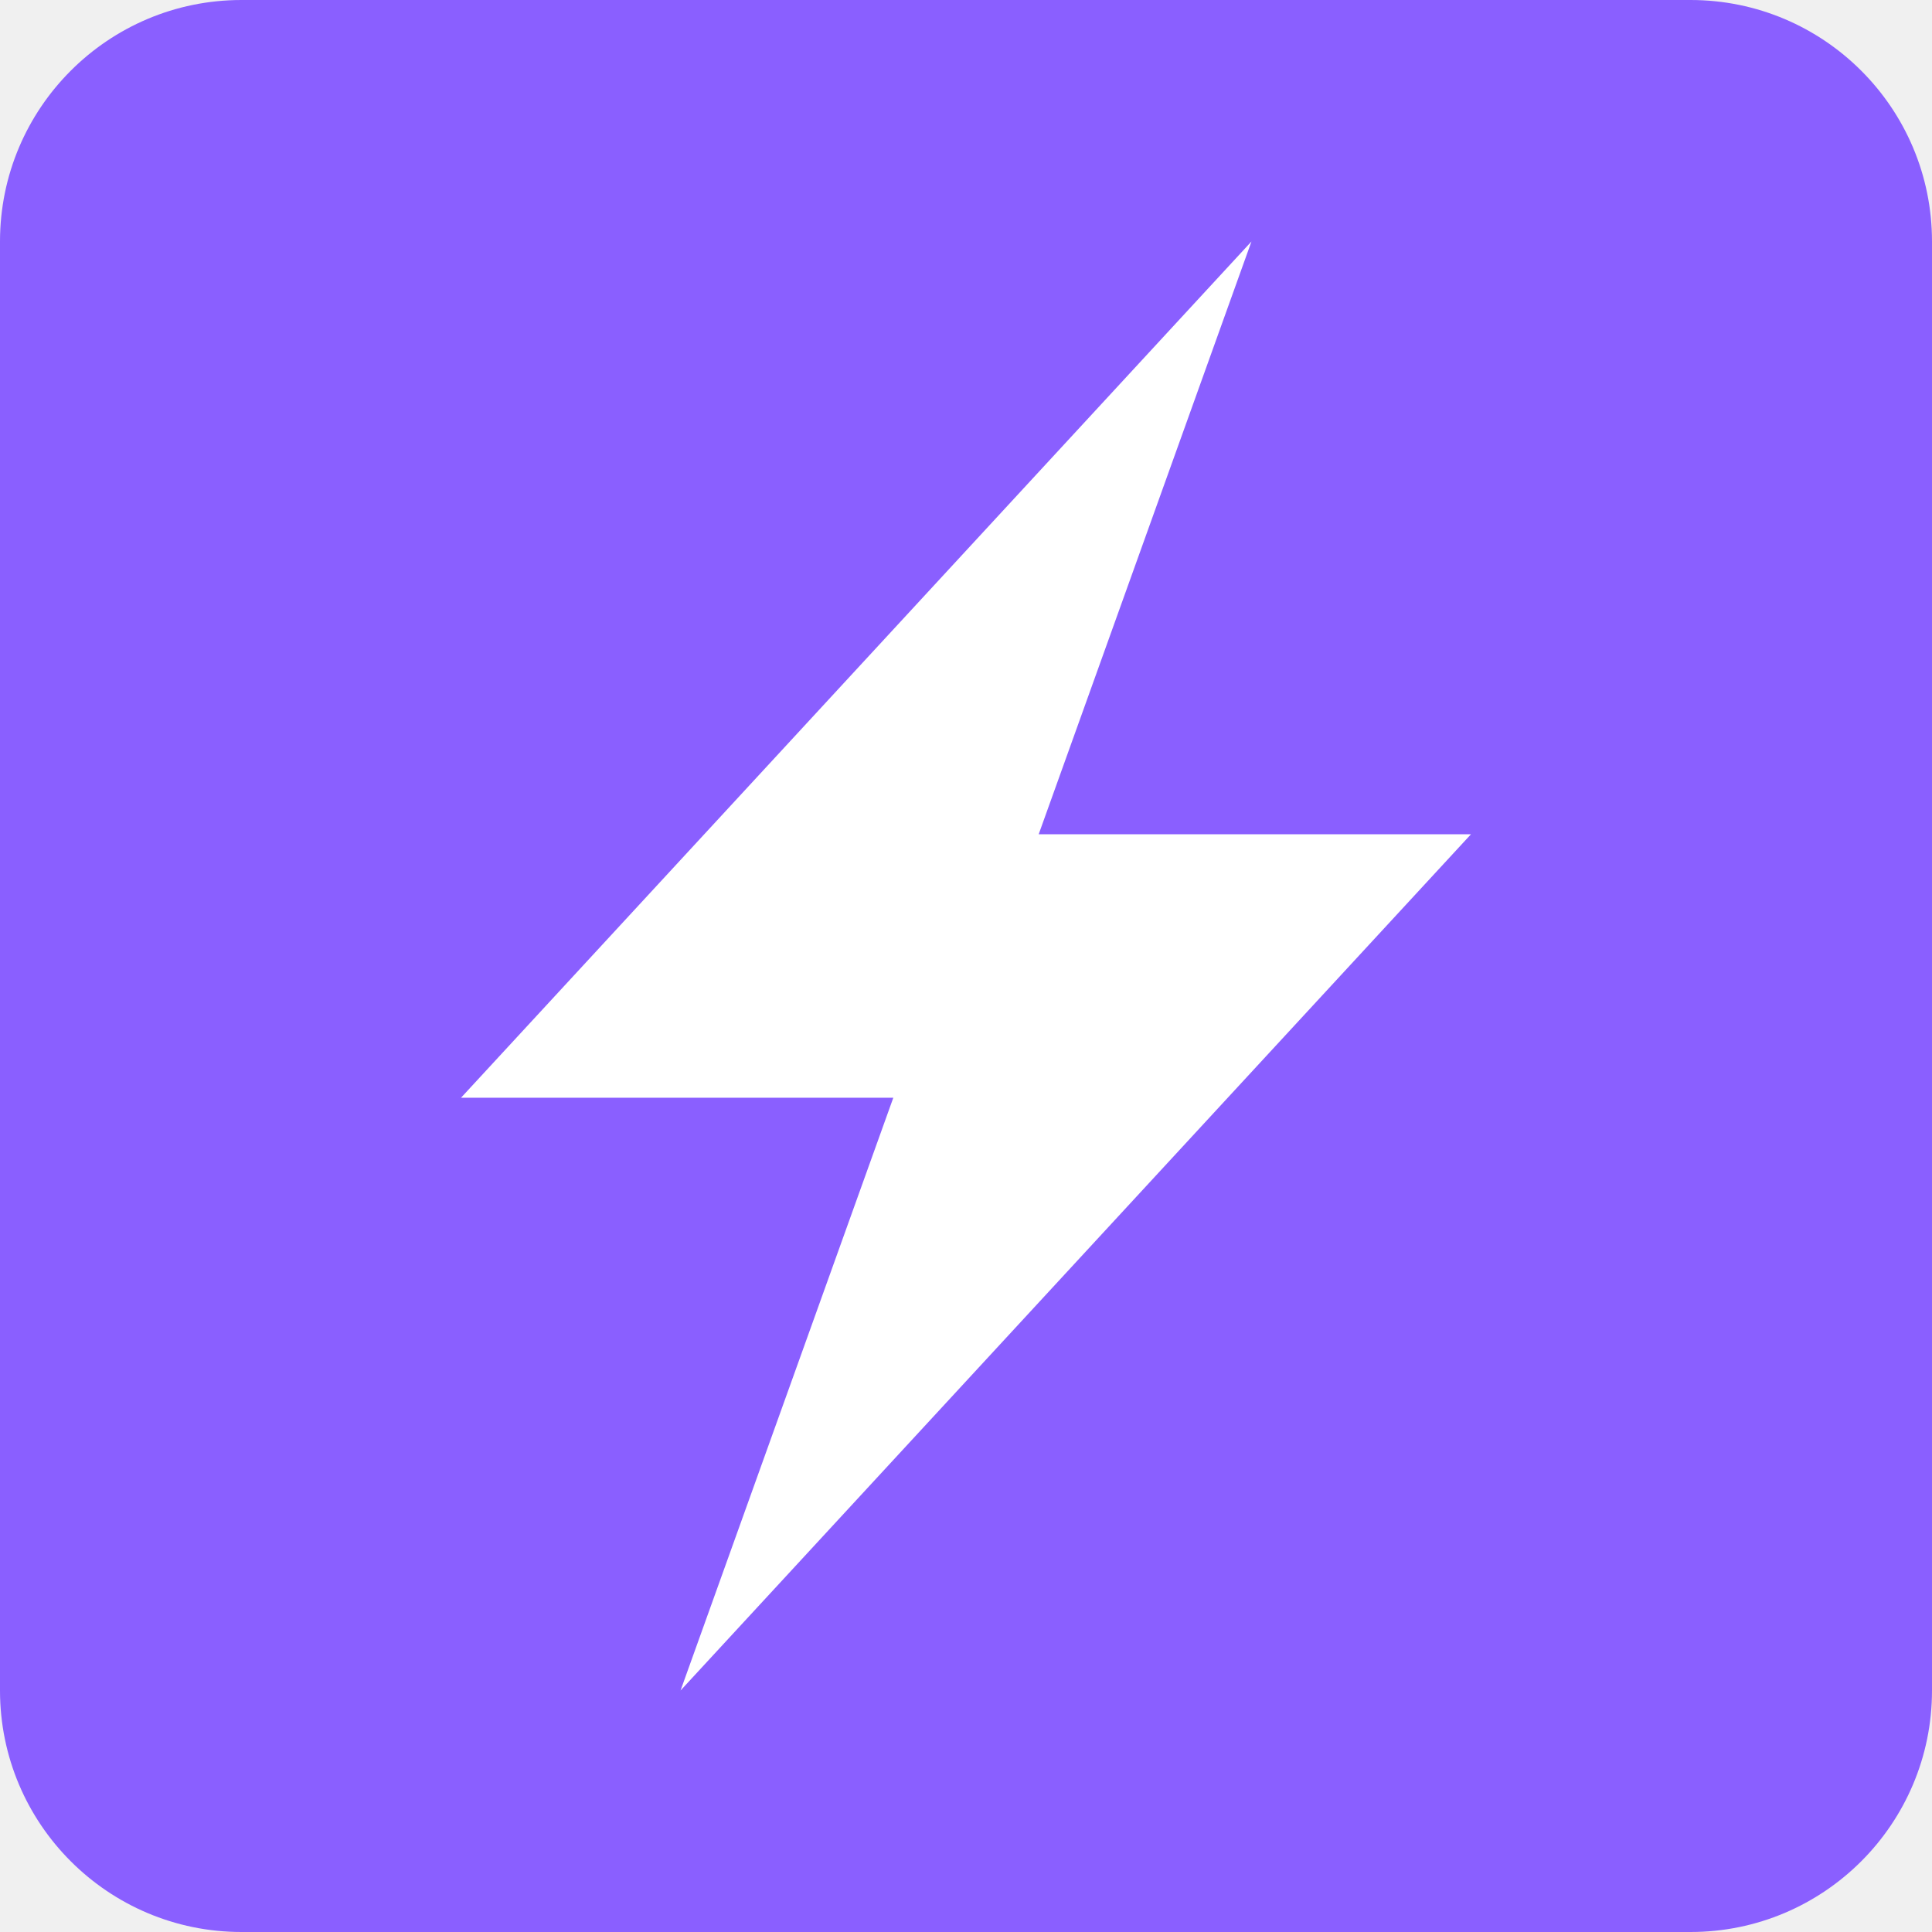
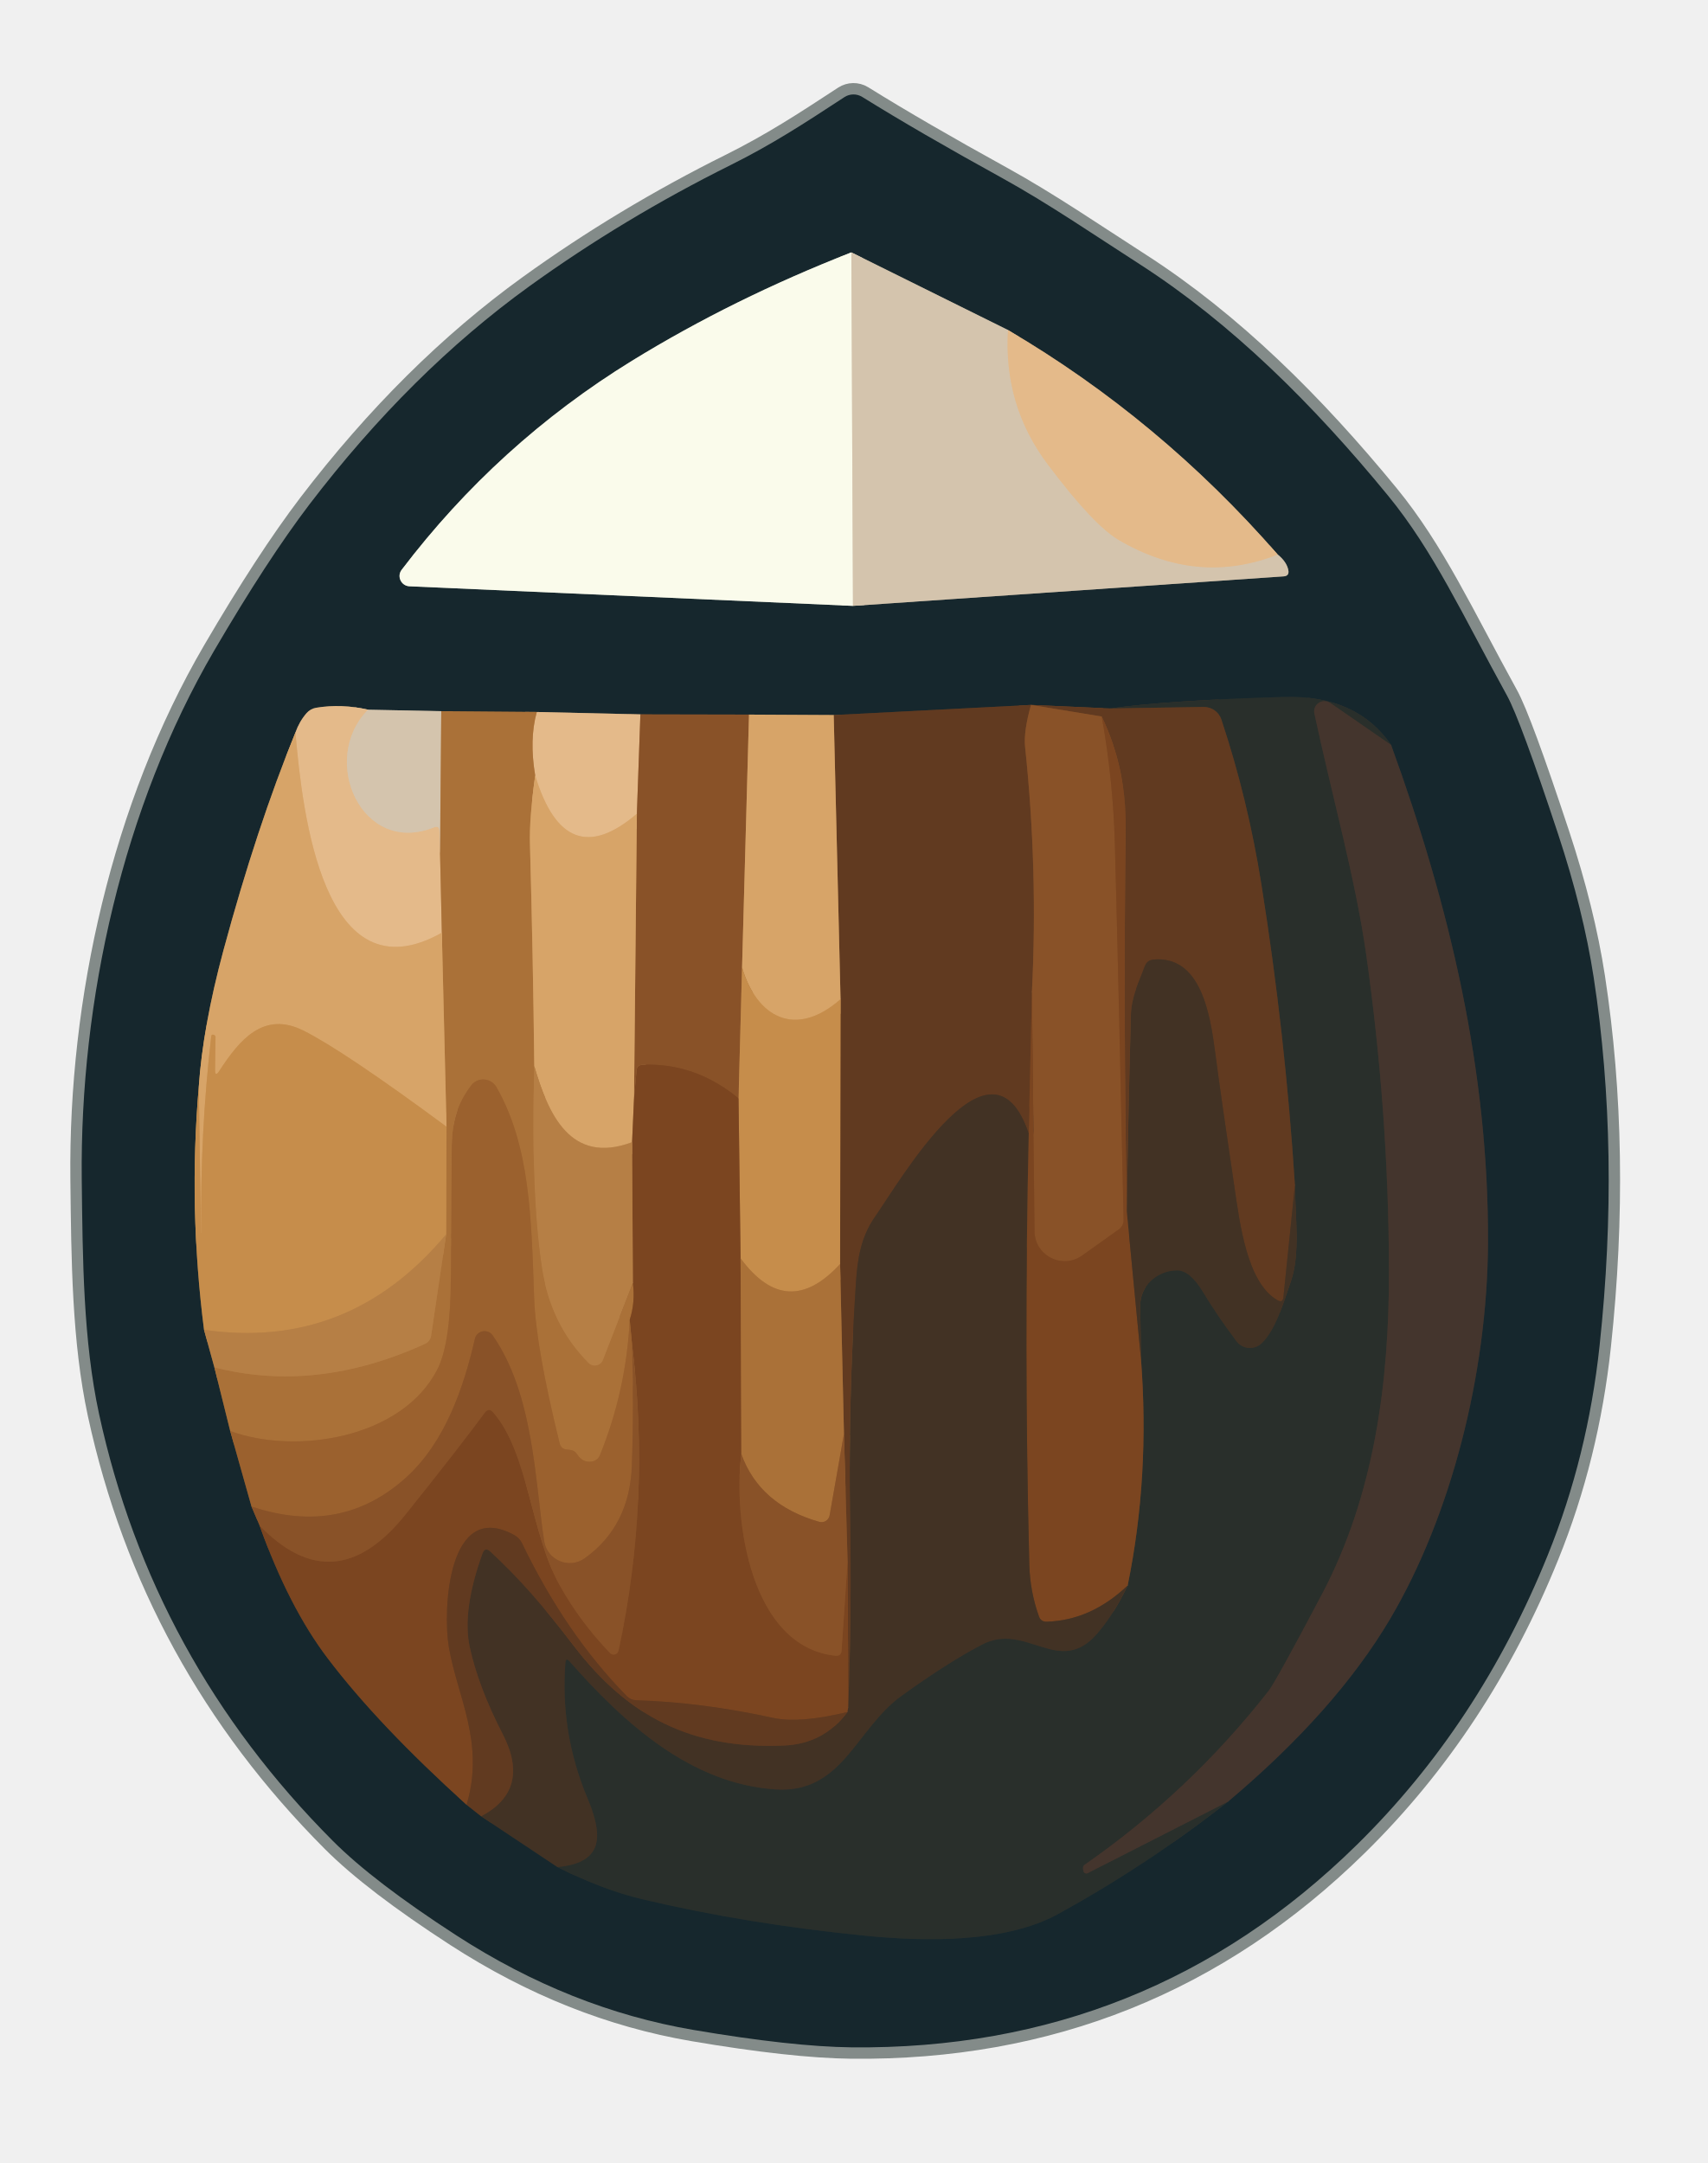
- <svg xmlns="http://www.w3.org/2000/svg" viewBox="0 0 16 16" width="16" height="16">
-   <rect width="16" height="16" rx="2" fill="#8A5FFF" />
-   <path d="M7.398 9.091h-3.58L10.364 2 8.602 6.909h3.58L5.636 14l1.762-4.909Z" fill="#fff" />
+ <svg xmlns="http://www.w3.org/2000/svg" viewBox="0 0 150 190">
+   <g stroke-width="2.00" fill="none" stroke-linecap="butt" transform="matrix(1, 0, 0, 1, -5.209267, -18.30819)">
+     <path stroke="#838b89" vector-effect="non-scaling-stroke" d=" M 141.16 154.91 Q 144.67 146.24 145.71 136.53 Q 147.54 119.48 145.19 104.15 Q 144.29 98.30 142.07 91.58 Q 138.76 81.56 137.58 79.41 C 133.69 72.35 131.13 66.72 127.11 61.82 C 120.57 53.85 113.42 46.73 105.29 41.50 C 101.37 38.98 97.28 36.18 93.22 33.94 Q 85.94 29.93 80.94 26.82 A 1.47 1.46 44.0 0 0 79.38 26.84 C 75.78 29.20 73.03 30.99 69.38 32.81 Q 59.99 37.48 51.70 43.46 Q 41.27 50.99 32.38 62.63 Q 28.67 67.50 24.01 75.48 C 16.01 89.19 12.22 106.18 12.39 121.88 C 12.47 128.98 12.52 136.06 13.91 142.51 Q 18.60 164.13 34.45 180.02 Q 38.03 183.61 45.32 188.33 Q 55.27 194.77 66.12 196.62 Q 74.77 198.09 80.01 198.15 Q 106.01 198.42 124.39 180.36 Q 135.14 169.80 141.16 154.91" />
+     <path stroke="#75766d" vector-effect="non-scaling-stroke" d=" M 80.13 71.53 L 117.94 68.94 Q 118.48 68.91 118.37 68.38 Q 118.22 67.65 117.44 67.02" />
+     <path stroke="#7d715c" vector-effect="non-scaling-stroke" d=" M 117.44 67.02 Q 107.07 55.13 93.75 47.30" />
+     <path stroke="#75766d" vector-effect="non-scaling-stroke" d=" M 93.75 47.30 L 79.99 40.48" />
+     <path stroke="#88918c" vector-effect="non-scaling-stroke" d=" M 79.99 40.48 Q 69.60 44.54 60.72 50.00 Q 48.92 57.27 40.49 68.36 A 0.91 0.90 19.9 0 0 41.17 69.81 L 80.13 71.53" />
+     <path stroke="#e7e0cc" vector-effect="non-scaling-stroke" d=" M 79.99 40.48 L 80.13 71.53" />
+     <path stroke="#dcbf9c" vector-effect="non-scaling-stroke" d=" M 93.75 47.30 Q 93.34 53.91 97.24 59.10 Q 101.26 64.45 103.49 65.75 Q 110.40 69.79 117.44 67.02" />
+     <path stroke="#3c3127" vector-effect="non-scaling-stroke" d=" M 102.74 80.54 L 95.77 80.23" />
+     <path stroke="#3c3127" vector-effect="non-scaling-stroke" d=" M 95.77 80.23 L 78.44 81.12" />
+     <path stroke="#77664b" vector-effect="non-scaling-stroke" d=" M 78.44 81.12 L 71.00 81.08" />
+     <path stroke="#503d2b" vector-effect="non-scaling-stroke" d=" M 71.00 81.08 L 61.46 81.06" />
+     <path stroke="#7d715c" vector-effect="non-scaling-stroke" d=" M 61.46 81.06 L 52.36 80.85" />
+     <path stroke="#604c33" vector-effect="non-scaling-stroke" d=" M 52.36 80.85 L 43.97 80.78" />
+     <path stroke="#75766d" vector-effect="non-scaling-stroke" d=" M 43.97 80.78 L 37.54 80.65" />
+     <path stroke="#7d715c" vector-effect="non-scaling-stroke" d=" M 37.54 80.65 Q 35.21 80.11 32.98 80.48 Q 32.47 80.57 32.13 80.96 Q 31.50 81.69 31.16 82.65" />
+     <path stroke="#77664b" vector-effect="non-scaling-stroke" d=" M 31.16 82.65 Q 27.75 91.00 24.83 101.81 Q 23.03 108.49 22.67 113.77" />
+     <path stroke="#6e5a3c" vector-effect="non-scaling-stroke" d=" M 22.67 113.77 Q 21.76 124.37 23.13 135.12" />
+     <path stroke="#665339" vector-effect="non-scaling-stroke" d=" M 23.13 135.12 L 24.04 138.42" />
+     <path stroke="#604c33" vector-effect="non-scaling-stroke" d=" M 24.04 138.42 L 25.43 144.01" />
+     <path stroke="#59442e" vector-effect="non-scaling-stroke" d=" M 25.43 144.01 L 27.30 150.64" />
+     <path stroke="#503d2b" vector-effect="non-scaling-stroke" d=" M 27.30 150.64 L 28.01 152.31" />
+     <path stroke="#493627" vector-effect="non-scaling-stroke" d=" M 28.01 152.31 Q 30.58 159.49 34.01 164.00 Q 38.45 169.85 46.19 176.84" />
+     <path stroke="#3c3127" vector-effect="non-scaling-stroke" d=" M 46.19 176.84 L 47.47 177.85" />
+     <path stroke="#2c2d29" vector-effect="non-scaling-stroke" d=" M 47.47 177.85 L 54.17 182.31" />
+     <path stroke="#202b2c" vector-effect="non-scaling-stroke" d=" M 54.17 182.31 Q 58.08 184.29 61.59 185.13 Q 70.77 187.31 81.28 188.35 C 86.42 188.86 93.50 189.00 98.15 186.44 Q 106.04 182.10 113.08 176.56" />
+     <path stroke="#2d2e2d" vector-effect="non-scaling-stroke" d=" M 113.08 176.56 Q 122.52 168.61 127.31 160.52 C 132.69 151.41 135.84 138.97 135.91 127.56 C 135.99 112.37 132.53 97.87 127.40 83.75" />
+     <path stroke="#202b2c" vector-effect="non-scaling-stroke" d=" M 127.40 83.75 Q 124.39 79.35 117.98 79.53 Q 107.72 79.83 102.74 80.54" />
+     <path stroke="#37322c" vector-effect="non-scaling-stroke" d=" M 127.40 83.75 L 122.06 80.06 A 0.91 0.90 11.4 0 0 120.66 80.99 C 122.18 88.08 124.26 95.48 125.20 102.08 Q 127.18 116.03 127.21 129.84 C 127.24 139.75 125.92 149.63 121.33 158.34 Q 117.26 166.05 116.63 166.85 Q 109.70 175.70 100.47 182.12 Q 100.34 182.21 100.34 182.36 Q 100.33 182.54 100.39 182.71 A 0.25 0.25 0.0 0 0 100.74 182.85 L 113.08 176.56" />
+     <path stroke="#363128" vector-effect="non-scaling-stroke" d=" M 54.17 182.31 C 58.35 181.94 58.13 179.43 56.82 176.29 Q 54.40 170.52 54.87 164.38 Q 54.91 163.87 55.24 164.25 C 60.08 169.74 65.92 174.99 73.30 175.49 C 79.23 175.90 80.37 170.15 84.44 167.24 Q 88.57 164.27 91.49 162.76 C 95.38 160.74 98.27 165.72 101.63 161.75 Q 103.08 160.05 104.26 157.58" />
+     <path stroke="#523a26" vector-effect="non-scaling-stroke" d=" M 104.26 157.58 Q 106.22 148.00 105.43 137.70" />
+     <path stroke="#363128" vector-effect="non-scaling-stroke" d=" M 105.43 137.70 L 105.36 133.01 A 3.27 3.07 -0.8 0 1 108.58 129.90 Q 109.71 129.88 110.85 131.76 Q 112.11 133.85 113.82 136.13 A 1.48 1.48 0.0 0 0 116.01 136.32 C 117.27 135.14 117.95 132.71 118.59 130.88 C 119.44 128.44 118.97 125.05 118.95 122.42" />
+     <path stroke="#453526" vector-effect="non-scaling-stroke" d=" M 118.95 122.42 Q 118.11 109.21 116.01 96.02 Q 114.82 88.52 112.49 81.51 A 1.62 1.61 -9.4 0 0 110.94 80.41 L 102.74 80.54" />
+     <path stroke="#523622" vector-effect="non-scaling-stroke" d=" M 118.95 122.42 L 117.94 132.25 Q 117.89 132.78 117.42 132.52 C 114.75 131.00 114.11 125.78 113.64 122.59 Q 112.48 114.82 111.95 110.76 C 111.51 107.43 110.70 102.20 106.50 102.60 Q 105.97 102.66 105.78 103.15 C 105.23 104.63 104.59 105.81 104.54 107.55 Q 104.31 116.12 104.18 124.71" />
+     <path stroke="#6e4020" vector-effect="non-scaling-stroke" d=" M 104.18 124.71 Q 103.88 107.86 104.08 91.00 Q 104.15 85.79 101.98 81.25" />
+     <path stroke="#754624" vector-effect="non-scaling-stroke" d=" M 101.98 81.25 L 95.77 80.23" />
+     <path stroke="#5f3c22" vector-effect="non-scaling-stroke" d=" M 104.18 124.71 L 105.43 137.70" />
+     <path stroke="#5f3c22" vector-effect="non-scaling-stroke" d=" M 104.26 157.58 Q 101.04 160.64 97.16 160.76 Q 96.64 160.78 96.47 160.30 Q 95.68 158.09 95.62 155.74 Q 95.14 136.70 95.57 117.89" />
+     <path stroke="#523622" vector-effect="non-scaling-stroke" d=" M 47.47 177.85 Q 51.88 175.52 49.37 170.64 Q 47.23 166.49 46.47 162.99 Q 45.78 159.78 47.59 154.77 Q 47.81 154.16 48.28 154.60 C 50.87 157.01 52.84 159.26 55.61 162.88 C 60.40 169.14 66.02 171.99 74.09 171.64 Q 77.58 171.48 79.65 168.69" />
+     <path stroke="#824c24" vector-effect="non-scaling-stroke" d=" M 101.98 81.25 Q 102.99 86.85 103.14 92.60 Q 103.51 106.59 103.90 125.46 A 1.01 1.01 0.0 0 1 103.48 126.30 L 100.25 128.60 A 2.64 2.64 0.0 0 1 96.08 126.48 L 95.85 105.45" />
+     <path stroke="#754624" vector-effect="non-scaling-stroke" d=" M 95.77 80.23 Q 95.11 82.55 95.25 83.92 Q 96.39 94.67 95.85 105.45" />
+     <path stroke="#6e4020" vector-effect="non-scaling-stroke" d=" M 95.85 105.45 L 95.57 117.89" />
+     <path stroke="#523622" vector-effect="non-scaling-stroke" d=" M 95.57 117.89 C 92.32 108.14 84.43 121.80 82.04 125.23 C 80.82 126.99 80.53 128.93 80.40 130.87 Q 79.71 141.18 79.88 151.51 Q 80.02 159.90 79.72 168.29" />
+     <path stroke="#6e4020" vector-effect="non-scaling-stroke" d=" M 79.72 168.29 L 79.66 155.46" />
+     <path stroke="#754624" vector-effect="non-scaling-stroke" d=" M 79.66 155.46 L 79.34 144.26" />
+     <path stroke="#86562c" vector-effect="non-scaling-stroke" d=" M 79.34 144.26 L 79.00 129.34" />
+     <path stroke="#946436" vector-effect="non-scaling-stroke" d=" M 79.00 129.34 L 79.04 106.08" />
+     <path stroke="#9c6f44" vector-effect="non-scaling-stroke" d=" M 79.04 106.08 L 78.44 81.12" />
+     <path stroke="#935b2c" vector-effect="non-scaling-stroke" d=" M 70.26 128.84 L 70.33 146.05" />
+     <path stroke="#824c24" vector-effect="non-scaling-stroke" d=" M 70.33 146.05 C 69.59 151.78 71.13 162.96 78.59 163.75 Q 79.10 163.80 79.13 163.29 L 79.66 155.46" />
+     <path stroke="#5f3c22" vector-effect="non-scaling-stroke" d=" M 79.72 168.29 L 79.65 168.69" />
+     <path stroke="#6e4020" vector-effect="non-scaling-stroke" d=" M 79.65 168.69 Q 75.43 169.72 73.07 169.20 Q 66.87 167.84 61.09 167.66 Q 60.61 167.64 60.27 167.30 Q 54.91 161.85 51.05 153.84 A 1.60 1.60 0.0 0 0 50.40 153.16 C 44.52 149.90 44.10 159.79 44.63 162.96 C 45.35 167.28 47.83 171.40 46.19 176.84" />
+     <path stroke="#824c24" vector-effect="non-scaling-stroke" d=" M 28.01 152.31 Q 34.60 159.13 40.84 151.33 Q 45.68 145.28 47.78 142.41 Q 48.14 141.92 48.53 142.38 C 51.63 145.92 51.83 153.05 54.38 157.58 Q 56.19 160.81 58.79 163.51 A 0.44 0.44 0.0 0 0 59.54 163.30 Q 62.41 150.01 60.71 136.24" />
+     <path stroke="#8b5327" vector-effect="non-scaling-stroke" d=" M 60.71 136.24 L 60.52 134.25" />
+     <path stroke="#996233" vector-effect="non-scaling-stroke" d=" M 60.80 131.00 L 60.73 118.64" />
+     <path stroke="#cf995a" vector-effect="non-scaling-stroke" d=" M 79.04 106.08 C 75.09 109.55 71.68 107.69 70.39 103.29" />
+     <path stroke="#b87f42" vector-effect="non-scaling-stroke" d=" M 79.00 129.34 Q 74.35 134.40 70.26 128.84" />
+     <path stroke="#a16936" vector-effect="non-scaling-stroke" d=" M 70.26 128.84 L 70.08 114.79" />
+     <path stroke="#9a6230" vector-effect="non-scaling-stroke" d=" M 79.34 144.26 L 78.08 151.42 A 0.72 0.72 0.0 0 1 77.18 151.99 Q 71.95 150.51 70.33 146.05" />
+     <path stroke="#925a2b" vector-effect="non-scaling-stroke" d=" M 60.71 136.24 Q 60.90 141.65 60.71 147.02 Q 60.53 152.35 56.57 155.19 A 2.27 2.27 0.0 0 1 53.01 153.69 C 52.20 148.44 52.10 140.80 48.49 135.62 A 0.87 0.87 0.0 0 0 46.92 135.92 C 45.92 140.30 44.26 144.98 40.98 148.00 Q 35.22 153.30 27.30 150.64" />
+     <path stroke="#b07b48" vector-effect="non-scaling-stroke" d=" M 71.00 81.08 L 70.39 103.29" />
+     <path stroke="#a8703a" vector-effect="non-scaling-stroke" d=" M 70.39 103.29 L 70.08 114.79" />
+     <path stroke="#824c24" vector-effect="non-scaling-stroke" d=" M 70.08 114.79 Q 66.26 111.64 61.65 111.84 Q 61.16 111.86 61.12 112.34 L 60.90 114.79" />
+     <path stroke="#b07b48" vector-effect="non-scaling-stroke" d=" M 60.90 114.79 L 61.15 89.79" />
+     <path stroke="#a97544" vector-effect="non-scaling-stroke" d=" M 60.90 114.79 L 60.73 118.64" />
+     <path stroke="#c79257" vector-effect="non-scaling-stroke" d=" M 60.73 118.64 C 55.28 120.68 53.35 116.10 52.14 111.96" />
+     <path stroke="#c18b50" vector-effect="non-scaling-stroke" d=" M 52.22 86.43 Q 51.69 90.25 51.76 92.45 Q 52.03 102.21 52.14 111.96" />
+     <path stroke="#b0783f" vector-effect="non-scaling-stroke" d=" M 52.14 111.96 Q 51.82 123.21 52.82 129.72 Q 53.59 134.70 56.92 138.04 A 0.76 0.76 0.0 0 0 58.16 137.78 L 60.80 131.00" />
+     <path stroke="#935b2c" vector-effect="non-scaling-stroke" d=" M 60.80 131.00 Q 61.02 132.71 60.52 134.25" />
+     <path stroke="#a36933" vector-effect="non-scaling-stroke" d=" M 60.52 134.25 Q 60.22 140.41 57.91 146.12 A 0.93 0.92 5.7 0 1 57.21 146.69 Q 56.40 146.83 55.90 146.05 Q 55.71 145.74 55.36 145.68 Q 55.23 145.65 55.02 145.64 Q 54.50 145.60 54.37 145.10 Q 52.29 136.69 52.13 132.35 C 51.88 125.25 51.77 118.98 48.82 113.81 A 1.34 1.33 48.7 0 0 46.59 113.66 C 45.42 115.22 44.94 116.75 44.89 118.85 Q 44.84 121.52 44.81 130.60 Q 44.79 136.33 43.62 138.61 C 40.49 144.70 31.13 146.11 25.43 144.01" />
+     <path stroke="#b0783f" vector-effect="non-scaling-stroke" d=" M 24.04 138.42 Q 32.98 140.71 42.53 136.36 Q 43.00 136.14 43.08 135.63 L 44.40 126.73" />
+     <path stroke="#b87f42" vector-effect="non-scaling-stroke" d=" M 44.40 126.73 L 44.43 117.28" />
+     <path stroke="#c18b50" vector-effect="non-scaling-stroke" d=" M 44.43 117.28 L 44.02 100.24" />
+     <path stroke="#b78659" vector-effect="non-scaling-stroke" d=" M 61.46 81.06 L 61.15 89.79" />
+     <path stroke="#deaf79" vector-effect="non-scaling-stroke" d=" M 61.15 89.79 Q 54.86 95.17 52.22 86.43" />
+     <path stroke="#c79661" vector-effect="non-scaling-stroke" d=" M 52.22 86.43 Q 51.69 83.26 52.36 80.85" />
+     <path stroke="#bf9b73" vector-effect="non-scaling-stroke" d=" M 43.97 80.78 L 43.86 93.19" />
+     <path stroke="#be8648" vector-effect="non-scaling-stroke" d=" M 44.40 126.73 Q 35.86 136.96 23.13 135.12" />
+     <path stroke="#dcbf9c" vector-effect="non-scaling-stroke" d=" M 37.54 80.65 C 33.21 85.02 36.98 93.53 43.31 90.99 Q 43.80 90.79 43.81 91.32 L 43.86 93.19" />
+     <path stroke="#c79661" vector-effect="non-scaling-stroke" d=" M 43.86 93.19 L 44.02 100.24" />
+     <path stroke="#deaf79" vector-effect="non-scaling-stroke" d=" M 44.02 100.24 C 33.58 106.11 31.77 89.67 31.16 82.65" />
+     <path stroke="#cf995a" vector-effect="non-scaling-stroke" d=" M 44.43 117.28 Q 35.42 110.62 31.87 108.84 C 28.37 107.09 26.26 109.63 24.47 112.38 Q 24.09 112.96 24.10 112.26 L 24.14 109.39 Q 24.14 109.26 23.96 109.20 L 23.95 109.20 Q 23.78 109.15 23.76 109.36 Q 22.77 117.95 22.89 126.61 Q 22.88 126.60 22.88 126.61 Q 22.87 126.62 22.87 126.60 L 22.67 113.77" />
+   </g>
+   <path fill="#16272d" d="M 135.95 136.601 C 131.937 146.528 126.347 155.011 119.18 162.051 C 106.927 174.091 92.133 180.021 74.8 179.841 C 71.307 179.801 66.677 179.291 60.91 178.311 C 53.677 177.078 46.743 174.315 40.11 170.021 C 35.25 166.875 31.627 164.105 29.24 161.711 C 18.673 151.118 11.827 138.615 8.7 124.201 C 7.31 117.751 7.26 110.671 7.18 103.571 C 7.01 87.871 10.8 70.881 18.8 57.171 C 21.907 51.851 24.697 47.568 27.17 44.321 C 33.097 36.561 39.537 30.171 46.49 25.151 C 52.017 21.165 57.91 17.615 64.17 14.501 C 67.82 12.681 70.57 10.891 74.17 8.531 C 74.641 8.225 75.247 8.217 75.73 8.511 C 79.063 10.585 83.157 12.958 88.01 15.631 C 92.07 17.871 96.16 20.671 100.08 23.191 C 108.21 28.421 115.36 35.541 121.9 43.511 C 125.92 48.411 128.48 54.041 132.37 61.101 C 133.157 62.535 134.653 66.591 136.86 73.271 C 138.34 77.751 139.38 81.941 139.98 85.841 C 141.547 96.061 141.72 106.855 140.5 118.221 C 139.807 124.695 138.29 130.821 135.95 136.601 Z M 74.92 53.221 L 112.73 50.631 C 113.09 50.611 113.233 50.425 113.16 50.071 C 113.06 49.585 112.75 49.131 112.23 48.711 C 105.317 40.785 97.42 34.211 88.54 28.991 L 74.78 22.171 C 67.853 24.878 61.43 28.051 55.51 31.691 C 47.643 36.538 40.9 42.658 35.28 50.051 C 34.857 50.601 35.195 51.403 35.889 51.495 C 35.913 51.498 35.936 51.5 35.96 51.501 L 74.92 53.221 Z M 97.53 62.231 L 90.56 61.921 L 73.23 62.811 L 65.79 62.771 L 56.25 62.751 L 47.15 62.541 L 38.76 62.471 L 32.33 62.341 C 30.777 61.981 29.257 61.925 27.77 62.171 C 27.43 62.231 27.147 62.391 26.92 62.651 C 26.5 63.138 26.177 63.701 25.95 64.341 C 23.677 69.908 21.567 76.295 19.62 83.501 C 18.42 87.955 17.7 91.941 17.46 95.461 C 16.853 102.528 17.007 109.645 17.92 116.811 L 18.83 120.111 L 20.22 125.701 L 22.09 132.331 L 22.8 134.001 C 24.513 138.788 26.513 142.685 28.8 145.691 C 31.76 149.591 35.82 153.871 40.98 158.531 L 42.26 159.541 L 48.96 164.001 C 51.567 165.321 54.04 166.261 56.38 166.821 C 62.5 168.275 69.063 169.348 76.07 170.041 C 81.21 170.551 88.29 170.691 92.94 168.131 C 98.2 165.238 103.177 161.945 107.87 158.251 C 114.163 152.951 118.907 147.605 122.1 142.211 C 127.48 133.101 130.63 120.661 130.7 109.251 C 130.78 94.061 127.32 79.561 122.19 65.441 C 120.183 62.508 117.043 61.101 112.77 61.221 C 105.93 61.421 100.85 61.758 97.53 62.231 Z" />
+   <path fill="#fafbeb" d="M 74.78 22.171 L 74.92 53.221 L 35.96 51.501 C 35.261 51.463 34.861 50.689 35.239 50.109 C 35.252 50.089 35.266 50.07 35.28 50.051 C 40.9 42.658 47.643 36.538 55.51 31.691 C 61.43 28.051 67.853 24.878 74.78 22.171 Z" />
+   <path fill="#d4c4ad" d="M 88.54 28.991 C 88.267 33.398 89.43 37.331 92.03 40.791 C 94.71 44.358 96.793 46.575 98.28 47.441 C 102.887 50.135 107.537 50.558 112.23 48.711 C 112.75 49.131 113.06 49.585 113.16 50.071 C 113.233 50.425 113.09 50.611 112.73 50.631 L 74.92 53.221 L 74.78 22.171 L 88.54 28.991 Z" />
+   <path fill="#e4ba8a" d="M 112.23 48.711 C 107.537 50.558 102.887 50.135 98.28 47.441 C 96.793 46.575 94.71 44.358 92.03 40.791 C 89.43 37.331 88.267 33.398 88.54 28.991 C 97.42 34.211 105.317 40.785 112.23 48.711 Z" />
+   <path fill="#292f2b" d="M 122.19 65.441 L 116.85 61.751 C 116.271 61.359 115.483 61.733 115.432 62.424 C 115.425 62.51 115.432 62.597 115.45 62.681 C 116.97 69.771 119.05 77.171 119.99 83.771 C 121.31 93.071 121.98 102.325 122 111.531 C 122.03 121.441 120.71 131.321 116.12 140.031 C 113.407 145.171 111.84 148.008 111.42 148.541 C 106.8 154.441 101.413 159.531 95.26 163.811 C 95.173 163.871 95.13 163.951 95.13 164.051 C 95.123 164.171 95.14 164.288 95.18 164.401 C 95.23 164.544 95.395 164.61 95.53 164.541 L 107.87 158.251 C 103.177 161.945 98.2 165.238 92.94 168.131 C 88.29 170.691 81.21 170.551 76.07 170.041 C 69.063 169.348 62.5 168.275 56.38 166.821 C 54.04 166.261 51.567 165.321 48.96 164.001 C 53.14 163.631 52.92 161.121 51.61 157.981 C 49.997 154.135 49.347 150.165 49.66 146.071 C 49.687 145.731 49.81 145.688 50.03 145.941 C 54.87 151.431 60.71 156.681 68.09 157.181 C 74.02 157.591 75.16 151.841 79.23 148.931 C 81.983 146.951 84.333 145.458 86.28 144.451 C 90.17 142.431 93.06 147.411 96.42 143.441 C 97.387 142.308 98.263 140.918 99.05 139.271 C 100.357 132.885 100.747 126.258 100.22 119.391 L 100.15 114.701 C 100.13 113.01 101.569 111.62 103.37 111.591 C 104.123 111.578 104.88 112.198 105.64 113.451 C 106.48 114.845 107.47 116.301 108.61 117.821 C 109.139 118.521 110.158 118.61 110.8 118.011 C 112.06 116.831 112.74 114.401 113.38 112.571 C 114.23 110.131 113.76 106.741 113.74 104.111 C 113.18 95.305 112.2 86.505 110.8 77.711 C 110.007 72.711 108.833 67.875 107.28 63.201 C 107.059 62.539 106.433 62.094 105.73 62.101 L 97.53 62.231 C 100.85 61.758 105.93 61.421 112.77 61.221 C 117.043 61.101 120.183 62.508 122.19 65.441 Z" />
+   <path fill="#613a20" d="M 97.53 62.231 L 105.73 62.101 C 106.433 62.094 107.059 62.539 107.28 63.201 C 108.833 67.875 110.007 72.711 110.8 77.711 C 112.2 86.505 113.18 95.305 113.74 104.111 L 112.73 113.941 C 112.697 114.295 112.523 114.385 112.21 114.211 C 109.54 112.691 108.9 107.471 108.43 104.281 C 107.657 99.101 107.093 95.158 106.74 92.451 C 106.3 89.121 105.49 83.891 101.29 84.291 C 100.937 84.331 100.697 84.515 100.57 84.841 C 100.02 86.321 99.38 87.501 99.33 89.241 C 99.177 94.955 99.057 100.675 98.97 106.401 C 98.77 95.168 98.737 83.931 98.87 72.691 C 98.917 69.218 98.217 65.968 96.77 62.941 L 90.56 61.921 L 97.53 62.231 Z" />
+   <path fill="#44352d" d="M 122.19 65.441 C 127.32 79.561 130.78 94.061 130.7 109.251 C 130.63 120.661 127.48 133.101 122.1 142.211 C 118.907 147.605 114.163 152.951 107.87 158.251 L 95.53 164.541 C 95.395 164.61 95.23 164.544 95.18 164.401 C 95.14 164.288 95.123 164.171 95.13 164.051 C 95.13 163.951 95.173 163.871 95.26 163.811 C 101.413 159.531 106.8 154.441 111.42 148.541 C 111.84 148.008 113.407 145.171 116.12 140.031 C 120.71 131.321 122.03 121.441 122 111.531 C 121.98 102.325 121.31 93.071 119.99 83.771 C 119.05 77.171 116.97 69.771 115.45 62.681 C 115.301 62.003 115.949 61.423 116.616 61.637 C 116.699 61.664 116.778 61.702 116.85 61.751 L 122.19 65.441 Z" />
+   <path fill="#e4ba8a" d="M 32.33 62.341 C 28 66.711 31.77 75.221 38.1 72.681 C 38.427 72.548 38.593 72.658 38.6 73.011 L 38.65 74.881 L 38.81 81.931 C 28.37 87.801 26.56 71.361 25.95 64.341 C 26.177 63.701 26.5 63.138 26.92 62.651 C 27.147 62.391 27.43 62.231 27.77 62.171 C 29.257 61.925 30.777 61.981 32.33 62.341 Z" />
+   <path fill="#613a20" d="M 90.56 61.921 C 90.12 63.468 89.947 64.698 90.04 65.611 C 90.8 72.778 91 79.955 90.64 87.141 L 90.36 99.581 C 87.11 89.831 79.22 103.491 76.83 106.921 C 75.61 108.681 75.32 110.621 75.19 112.561 C 74.73 119.435 74.557 126.315 74.67 133.201 C 74.763 138.795 74.71 144.388 74.51 149.981 L 74.45 137.151 L 74.13 125.951 L 73.79 111.031 L 73.83 87.771 L 73.23 62.811 L 90.56 61.921 Z" />
+   <path fill="#895228" d="M 96.77 62.941 C 97.443 66.675 97.83 70.458 97.93 74.291 C 98.177 83.618 98.43 94.571 98.69 107.151 C 98.697 107.483 98.54 107.797 98.27 107.991 L 95.04 110.291 C 93.384 111.469 91.074 110.413 90.882 108.389 C 90.875 108.317 90.871 108.244 90.87 108.171 L 90.64 87.141 C 91 79.955 90.8 72.778 90.04 65.611 C 89.947 64.698 90.12 63.468 90.56 61.921 L 96.77 62.941 Z" />
+   <path fill="#e4ba8a" d="M 56.25 62.751 L 55.94 71.481 C 51.747 75.068 48.77 73.948 47.01 68.121 C 46.657 66.008 46.703 64.148 47.15 62.541 L 56.25 62.751 Z" />
+   <path fill="#d4c4ad" d="M 32.33 62.341 L 38.76 62.471 L 38.65 74.881 L 38.6 73.011 C 38.593 72.658 38.427 72.548 38.1 72.681 C 31.77 75.221 28 66.711 32.33 62.341 Z" />
+   <path fill="#aa7138" d="M 47.15 62.541 C 46.703 64.148 46.657 66.008 47.01 68.121 C 46.657 70.668 46.503 72.675 46.55 74.141 C 46.73 80.648 46.857 87.151 46.93 93.651 C 46.717 101.151 46.943 107.071 47.61 111.411 C 48.123 114.731 49.49 117.505 51.71 119.731 C 52.097 120.113 52.749 119.977 52.95 119.471 L 55.59 112.691 C 55.737 113.831 55.643 114.915 55.31 115.941 C 55.11 120.048 54.24 124.005 52.7 127.811 C 52.583 128.109 52.318 128.325 52 128.381 C 51.46 128.475 51.023 128.261 50.69 127.741 C 50.563 127.535 50.383 127.411 50.15 127.371 C 50.063 127.351 49.95 127.338 49.81 127.331 C 49.463 127.305 49.247 127.125 49.16 126.791 C 47.773 121.185 47.027 116.935 46.92 114.041 C 46.67 106.941 46.56 100.671 43.61 95.501 C 43.132 94.661 41.954 94.582 41.38 95.351 C 40.21 96.911 39.73 98.441 39.68 100.541 C 39.647 102.321 39.62 106.238 39.6 112.291 C 39.587 116.111 39.19 118.781 38.41 120.301 C 35.28 126.391 25.92 127.801 20.22 125.701 L 18.83 120.111 C 24.79 121.638 30.953 120.951 37.32 118.051 C 37.633 117.905 37.817 117.661 37.87 117.321 L 39.19 108.421 L 39.22 98.971 L 38.81 81.931 L 38.65 74.881 L 38.76 62.471 L 47.15 62.541 Z" />
+   <path fill="#895228" d="M 65.79 62.771 L 65.18 84.981 L 64.87 96.481 C 62.323 94.381 59.513 93.398 56.44 93.531 C 56.113 93.545 55.937 93.711 55.91 94.031 L 55.69 96.481 L 55.94 71.481 L 56.25 62.751 L 65.79 62.771 Z" />
+   <path fill="#d7a468" d="M 73.23 62.811 L 73.83 87.771 C 69.88 91.241 66.47 89.381 65.18 84.981 L 65.79 62.771 L 73.23 62.811 Z" />
+   <path fill="#7b4520" d="M 98.97 106.401 L 100.22 119.391 C 100.747 126.258 100.357 132.885 99.05 139.271 C 96.903 141.311 94.537 142.371 91.95 142.451 C 91.603 142.465 91.373 142.311 91.26 141.991 C 90.733 140.518 90.45 138.998 90.41 137.431 C 90.09 124.738 90.073 112.121 90.36 99.581 L 90.64 87.141 L 90.87 108.171 C 90.894 110.203 93.109 111.447 94.857 110.41 C 94.92 110.373 94.981 110.333 95.04 110.291 L 98.27 107.991 C 98.54 107.797 98.697 107.483 98.69 107.151 C 98.43 94.571 98.177 83.618 97.93 74.291 C 97.83 70.458 97.443 66.675 96.77 62.941 C 98.217 65.968 98.917 69.218 98.87 72.691 C 98.737 83.931 98.77 95.168 98.97 106.401 Z" />
+   <path fill="#d7a468" d="M 25.95 64.341 C 26.56 71.361 28.37 87.801 38.81 81.931 L 39.22 98.971 C 33.213 94.531 29.027 91.718 26.66 90.531 C 23.16 88.781 21.05 91.321 19.26 94.071 C 19.007 94.458 18.883 94.418 18.89 93.951 L 18.93 91.081 C 18.93 90.995 18.87 90.931 18.75 90.891 L 18.74 90.891 C 18.627 90.858 18.563 90.911 18.55 91.051 C 17.89 96.778 17.6 102.528 17.68 108.301 C 17.673 108.295 17.67 108.295 17.67 108.301 C 17.663 108.308 17.66 108.305 17.66 108.291 L 17.46 95.461 C 17.7 91.941 18.42 87.955 19.62 83.501 C 21.567 76.295 23.677 69.908 25.95 64.341 Z" />
+   <path fill="#d7a468" d="M 47.01 68.121 C 48.77 73.948 51.747 75.068 55.94 71.481 L 55.69 96.481 L 55.52 100.331 C 50.07 102.371 48.14 97.791 46.93 93.651 C 46.857 87.151 46.73 80.648 46.55 74.141 C 46.503 72.675 46.657 70.668 47.01 68.121 Z" />
+   <path fill="#423224" d="M 113.74 104.111 C 113.76 106.741 114.23 110.131 113.38 112.571 C 112.74 114.401 112.06 116.831 110.8 118.011 C 110.158 118.61 109.139 118.521 108.61 117.821 C 107.47 116.301 106.48 114.845 105.64 113.451 C 104.88 112.198 104.123 111.578 103.37 111.591 C 101.569 111.62 100.13 113.01 100.15 114.701 L 100.22 119.391 L 98.97 106.401 C 99.057 100.675 99.177 94.955 99.33 89.241 C 99.38 87.501 100.02 86.321 100.57 84.841 C 100.697 84.515 100.937 84.331 101.29 84.291 C 105.49 83.891 106.3 89.121 106.74 92.451 C 107.093 95.158 107.657 99.101 108.43 104.281 C 108.9 107.471 109.54 112.691 112.21 114.211 C 112.523 114.385 112.697 114.295 112.73 113.941 L 113.74 104.111 Z" />
+   <path fill="#c68d4b" d="M 73.83 87.771 L 73.79 111.031 C 70.69 114.405 67.777 114.238 65.05 110.531 L 64.87 96.481 L 65.18 84.981 C 66.47 89.381 69.88 91.241 73.83 87.771 Z" />
+   <path fill="#c68d4b" d="M 39.22 98.971 L 39.19 108.421 C 33.497 115.241 26.407 118.038 17.92 116.811 C 17.007 109.645 16.853 102.528 17.46 95.461 L 17.66 108.291 C 17.66 108.305 17.663 108.308 17.67 108.301 C 17.67 108.295 17.673 108.295 17.68 108.301 C 17.6 102.528 17.89 96.778 18.55 91.051 C 18.563 90.911 18.627 90.858 18.74 90.891 L 18.75 90.891 C 18.87 90.931 18.93 90.995 18.93 91.081 L 18.89 93.951 C 18.883 94.418 19.007 94.458 19.26 94.071 C 21.05 91.321 23.16 88.781 26.66 90.531 C 29.027 91.718 33.213 94.531 39.22 98.971 Z" />
+   <path fill="#7b4520" d="M 64.87 96.481 L 65.05 110.531 L 65.12 127.741 C 64.38 133.471 65.92 144.651 73.38 145.441 C 73.72 145.475 73.9 145.321 73.92 144.981 L 74.45 137.151 L 74.51 149.981 L 74.44 150.381 C 71.627 151.068 69.433 151.238 67.86 150.891 C 63.727 149.985 59.733 149.471 55.88 149.351 C 55.56 149.338 55.287 149.218 55.06 148.991 C 51.487 145.358 48.413 140.871 45.84 135.531 C 45.696 135.245 45.47 135.008 45.19 134.851 C 39.31 131.591 38.89 141.481 39.42 144.651 C 40.14 148.971 42.62 153.091 40.98 158.531 C 35.82 153.871 31.76 149.591 28.8 145.691 C 26.513 142.685 24.513 138.788 22.8 134.001 C 27.193 138.548 31.47 138.221 35.63 133.021 C 38.857 128.988 41.17 126.015 42.57 124.101 C 42.81 123.775 43.06 123.765 43.32 124.071 C 46.42 127.611 46.62 134.741 49.17 139.271 C 50.377 141.425 51.847 143.401 53.58 145.201 C 53.813 145.447 54.225 145.349 54.321 145.025 C 54.325 145.014 54.328 145.003 54.33 144.991 C 56.243 136.131 56.633 127.111 55.5 117.931 L 55.31 115.941 C 55.643 114.915 55.737 113.831 55.59 112.691 L 55.52 100.331 L 55.69 96.481 L 55.91 94.031 C 55.937 93.711 56.113 93.545 56.44 93.531 C 59.513 93.398 62.323 94.381 64.87 96.481 Z" />
+   <path fill="#b67f45" d="M 55.52 100.331 L 55.59 112.691 L 52.95 119.471 C 52.749 119.977 52.097 120.113 51.71 119.731 C 49.49 117.505 48.123 114.731 47.61 111.411 C 46.943 107.071 46.717 101.151 46.93 93.651 C 48.14 97.791 50.07 102.371 55.52 100.331 Z" />
+   <path fill="#423224" d="M 90.36 99.581 C 90.073 112.121 90.09 124.738 90.41 137.431 C 90.45 138.998 90.733 140.518 91.26 141.991 C 91.373 142.311 91.603 142.465 91.95 142.451 C 94.537 142.371 96.903 141.311 99.05 139.271 C 98.263 140.918 97.387 142.308 96.42 143.441 C 93.06 147.411 90.17 142.431 86.28 144.451 C 84.333 145.458 81.983 146.951 79.23 148.931 C 75.16 151.841 74.02 157.591 68.09 157.181 C 60.71 156.681 54.87 151.431 50.03 145.941 C 49.81 145.688 49.687 145.731 49.66 146.071 C 49.347 150.165 49.997 154.135 51.61 157.981 C 52.92 161.121 53.14 163.631 48.96 164.001 L 42.26 159.541 C 45.2 157.988 45.833 155.585 44.16 152.331 C 42.733 149.565 41.767 147.015 41.26 144.681 C 40.8 142.541 41.173 139.801 42.38 136.461 C 42.527 136.055 42.757 135.998 43.07 136.291 C 45.66 138.701 47.63 140.951 50.4 144.571 C 55.19 150.831 60.81 153.681 68.88 153.331 C 71.207 153.225 73.06 152.241 74.44 150.381 L 74.51 149.981 C 74.71 144.388 74.763 138.795 74.67 133.201 C 74.557 126.315 74.73 119.435 75.19 112.561 C 75.32 110.621 75.61 108.681 76.83 106.921 C 79.22 103.491 87.11 89.831 90.36 99.581 Z" />
+   <path fill="#9b612e" d="M 55.31 115.941 L 55.5 117.931 C 55.627 121.538 55.627 125.131 55.5 128.711 C 55.38 132.265 54 134.988 51.36 136.881 C 49.985 137.861 48.06 137.05 47.8 135.381 C 46.99 130.131 46.89 122.491 43.28 117.311 C 42.905 116.757 42.07 116.816 41.777 117.419 C 41.747 117.48 41.725 117.545 41.71 117.611 C 40.71 121.991 39.05 126.671 35.77 129.691 C 31.93 133.225 27.37 134.105 22.09 132.331 L 20.22 125.701 C 25.92 127.801 35.28 126.391 38.41 120.301 C 39.19 118.781 39.587 116.111 39.6 112.291 C 39.62 106.238 39.647 102.321 39.68 100.541 C 39.73 98.441 40.21 96.911 41.38 95.351 C 41.954 94.582 43.132 94.661 43.61 95.501 C 46.56 100.671 46.67 106.941 46.92 114.041 C 47.027 116.935 47.773 121.185 49.16 126.791 C 49.247 127.125 49.463 127.305 49.81 127.331 C 49.95 127.338 50.063 127.351 50.15 127.371 C 50.383 127.411 50.563 127.535 50.69 127.741 C 51.023 128.261 51.46 128.475 52 128.381 C 52.318 128.325 52.583 128.109 52.7 127.811 C 54.24 124.005 55.11 120.048 55.31 115.941 Z" />
+   <path fill="#b67f45" d="M 39.19 108.421 L 37.87 117.321 C 37.817 117.661 37.633 117.905 37.32 118.051 C 30.953 120.951 24.79 121.638 18.83 120.111 L 17.92 116.811 C 26.407 118.038 33.497 115.241 39.19 108.421 Z" />
+   <path fill="#aa7138" d="M 73.79 111.031 L 74.13 125.951 L 72.87 133.111 C 72.797 133.529 72.379 133.794 71.97 133.681 C 68.483 132.695 66.2 130.715 65.12 127.741 L 65.05 110.531 C 67.777 114.238 70.69 114.405 73.79 111.031 Z" />
+   <path fill="#895228" d="M 55.5 117.931 C 56.633 127.111 56.243 136.131 54.33 144.991 C 54.259 145.322 53.856 145.453 53.605 145.225 C 53.596 145.218 53.588 145.21 53.58 145.201 C 51.847 143.401 50.377 141.425 49.17 139.271 C 46.62 134.741 46.42 127.611 43.32 124.071 C 43.06 123.765 42.81 123.775 42.57 124.101 C 41.17 126.015 38.857 128.988 35.63 133.021 C 31.47 138.221 27.193 138.548 22.8 134.001 L 22.09 132.331 C 27.37 134.105 31.93 133.225 35.77 129.691 C 39.05 126.671 40.71 121.991 41.71 117.611 C 41.855 116.957 42.653 116.705 43.147 117.157 C 43.197 117.203 43.242 117.255 43.28 117.311 C 46.89 122.491 46.99 130.131 47.8 135.381 C 48.06 137.05 49.985 137.861 51.36 136.881 C 54 134.988 55.38 132.265 55.5 128.711 C 55.627 125.131 55.627 121.538 55.5 117.931 Z" />
+   <path fill="#895228" d="M 74.45 137.151 L 73.92 144.981 C 73.9 145.321 73.72 145.475 73.38 145.441 C 65.92 144.651 64.38 133.471 65.12 127.741 C 66.2 130.715 68.483 132.695 71.97 133.681 C 72.379 133.794 72.797 133.529 72.87 133.111 L 74.13 125.951 L 74.45 137.151 Z" />
+   <path fill="#613a20" d="M 74.44 150.381 C 73.06 152.241 71.207 153.225 68.88 153.331 C 60.81 153.681 55.19 150.831 50.4 144.571 C 47.63 140.951 45.66 138.701 43.07 136.291 C 42.757 135.998 42.527 136.055 42.38 136.461 C 41.173 139.801 40.8 142.541 41.26 144.681 C 41.767 147.015 42.733 149.565 44.16 152.331 C 45.833 155.585 45.2 157.988 42.26 159.541 L 40.98 158.531 C 42.62 153.091 40.14 148.971 39.42 144.651 C 38.89 141.481 39.31 131.591 45.19 134.851 C 45.47 135.008 45.696 135.245 45.84 135.531 C 48.413 140.871 51.487 145.358 55.06 148.991 C 55.287 149.218 55.56 149.338 55.88 149.351 C 59.733 149.471 63.727 149.985 67.86 150.891 C 69.433 151.238 71.627 151.068 74.44 150.381 Z" />
</svg>
